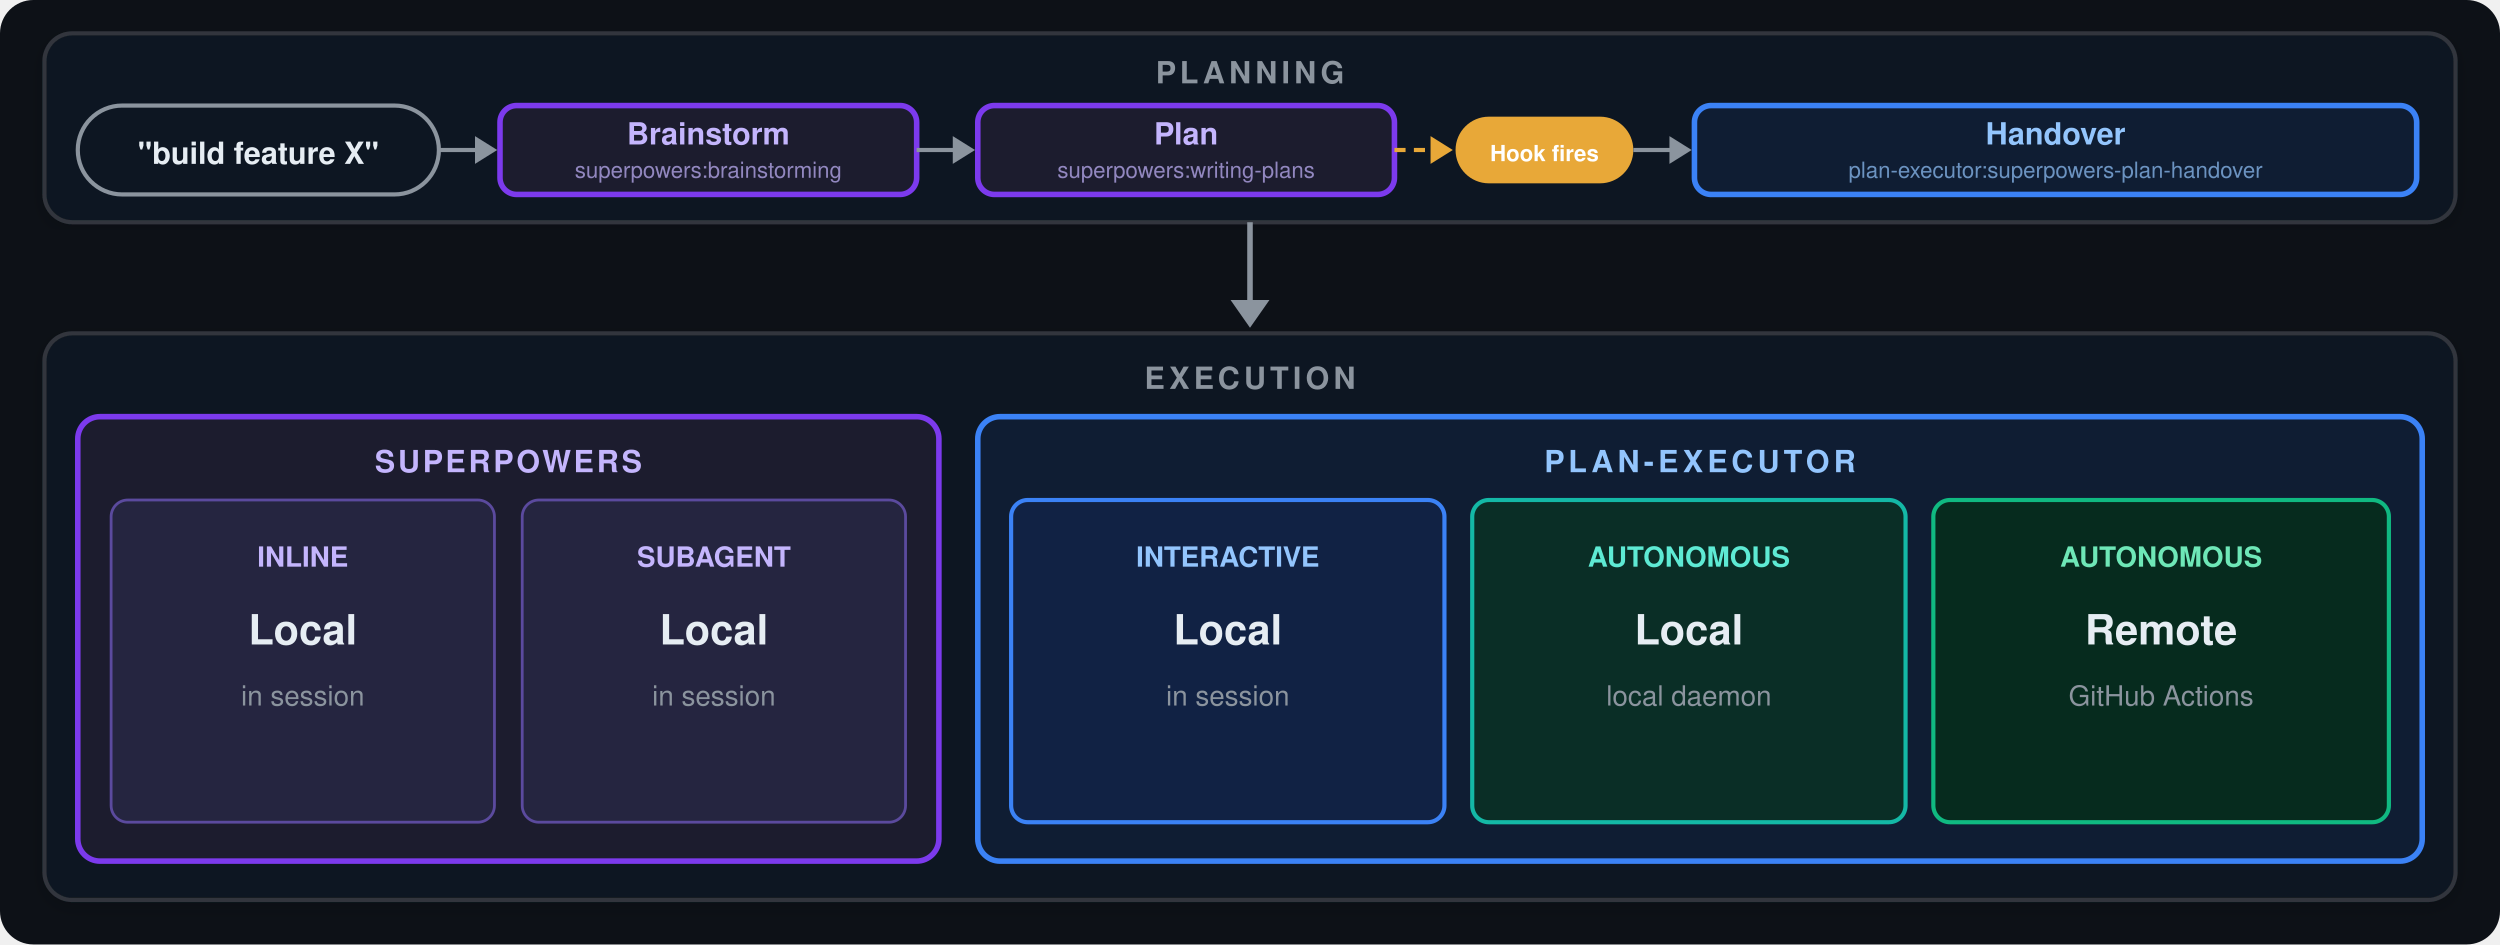
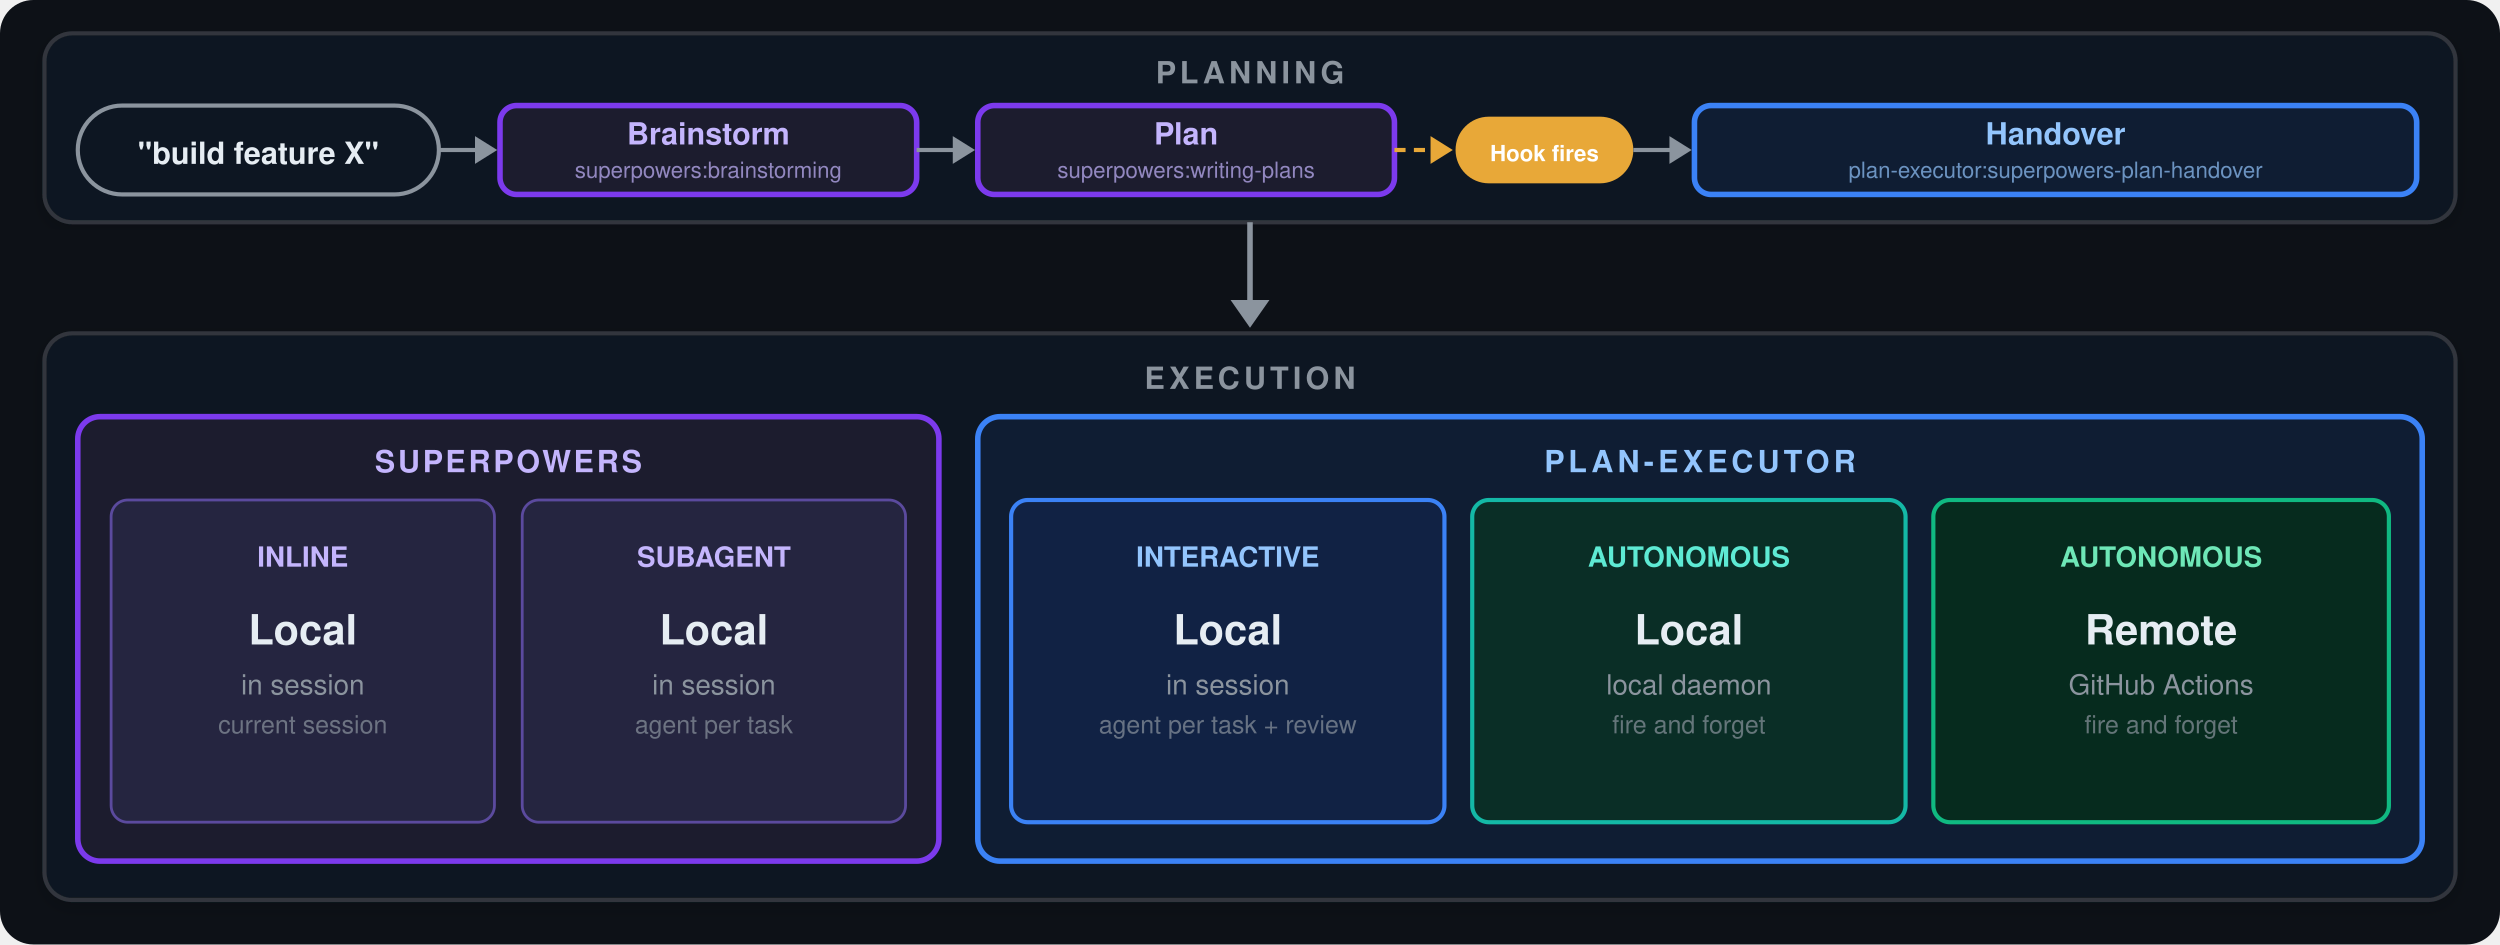
<svg xmlns="http://www.w3.org/2000/svg" viewBox="0 0 900 340" font-family="-apple-system,BlinkMacSystemFont,'Segoe UI',Helvetica,Arial,sans-serif">
  <defs>
    <filter id="shadow" x="-4%" y="-4%" width="108%" height="108%">
      <feDropShadow dx="0" dy="2" stdDeviation="3" flood-opacity="0.15" />
    </filter>
  </defs>
  <rect width="900" height="340" rx="12" fill="#0d1117" />
  <rect x="16" y="12" width="868" height="68" rx="10" fill="#111820" stroke="#30363d" stroke-width="1.5" filter="url(#shadow)" />
  <text x="450" y="30" text-anchor="middle" fill="#8b949e" font-size="11" font-weight="600" letter-spacing="1.5">PLANNING</text>
  <rect x="28" y="38" width="130" height="32" rx="16" fill="none" stroke="#8b949e" stroke-width="1.5" />
  <text x="93" y="59" text-anchor="middle" fill="#e6edf3" font-size="11" font-weight="600">"build feature X"</text>
  <line x1="158" y1="54" x2="174" y2="54" stroke="#8b949e" stroke-width="1.5" />
  <polygon points="171,49 179,54 171,59" fill="#8b949e" />
  <rect x="180" y="38" width="150" height="32" rx="6" fill="#1c1c2e" stroke="#7c3aed" stroke-width="2" />
  <text x="255" y="52" text-anchor="middle" fill="#c4b5fd" font-size="11" font-weight="700">Brainstorm</text>
  <text x="255" y="64" text-anchor="middle" fill="#c4b5fd" font-size="8" opacity="0.7">superpowers:brainstorming</text>
  <line x1="330" y1="54" x2="346" y2="54" stroke="#8b949e" stroke-width="1.5" />
  <polygon points="343,49 351,54 343,59" fill="#8b949e" />
  <rect x="352" y="38" width="150" height="32" rx="6" fill="#1c1c2e" stroke="#7c3aed" stroke-width="2" />
  <text x="427" y="52" text-anchor="middle" fill="#c4b5fd" font-size="11" font-weight="700">Plan</text>
  <text x="427" y="64" text-anchor="middle" fill="#c4b5fd" font-size="8" opacity="0.7">superpowers:writing-plans</text>
  <line x1="502" y1="54" x2="518" y2="54" stroke="#e8a838" stroke-width="1.5" stroke-dasharray="4,3" />
  <polygon points="515,49 523,54 515,59" fill="#e8a838" />
  <rect x="524" y="42" width="64" height="24" rx="12" fill="#e8a838" />
  <text x="556" y="58" text-anchor="middle" fill="#fff" font-size="8" font-weight="600">Hook fires</text>
  <line x1="588" y1="54" x2="604" y2="54" stroke="#8b949e" stroke-width="1.5" />
  <polygon points="601,49 609,54 601,59" fill="#8b949e" />
  <rect x="610" y="38" width="260" height="32" rx="6" fill="#0f1d33" stroke="#3b82f6" stroke-width="2" />
  <text x="740" y="52" text-anchor="middle" fill="#93c5fd" font-size="11" font-weight="700">Handover</text>
  <text x="740" y="64" text-anchor="middle" fill="#93c5fd" font-size="8" opacity="0.7">plan-executor:superpowers-plan-handover</text>
  <line x1="450" y1="80" x2="450" y2="112" stroke="#8b949e" stroke-width="2" />
  <polygon points="443,108 450,118 457,108" fill="#8b949e" />
  <rect x="16" y="120" width="868" height="204" rx="10" fill="#111820" stroke="#30363d" stroke-width="1.5" filter="url(#shadow)" />
  <text x="450" y="140" text-anchor="middle" fill="#8b949e" font-size="11" font-weight="600" letter-spacing="1.5">EXECUTION</text>
  <rect x="28" y="150" width="310" height="160" rx="8" fill="#1c1c2e" stroke="#7c3aed" stroke-width="2" />
  <text x="183" y="170" text-anchor="middle" fill="#c4b5fd" font-size="11" font-weight="600" letter-spacing="1">SUPERPOWERS</text>
  <rect x="40" y="180" width="138" height="116" rx="6" fill="#252540" stroke="#5b4a9e" stroke-width="1" />
  <text x="109" y="204" text-anchor="middle" fill="#c4b5fd" font-size="10" font-weight="600">INLINE</text>
  <text x="109" y="232" text-anchor="middle" fill="#e6edf3" font-size="15" font-weight="600">Local</text>
-   <text x="109" y="254" text-anchor="middle" fill="#8b949e" font-size="10">in session</text>
+   <text x="109" y="250" text-anchor="middle" fill="#8b949e" font-size="10">in session</text>
+   <text x="109" y="264" text-anchor="middle" fill="#8b949e" font-size="9" opacity="0.7">current session</text>
  <rect x="188" y="180" width="138" height="116" rx="6" fill="#252540" stroke="#5b4a9e" stroke-width="1" />
  <text x="257" y="204" text-anchor="middle" fill="#c4b5fd" font-size="10" font-weight="600">SUBAGENT</text>
  <text x="257" y="232" text-anchor="middle" fill="#e6edf3" font-size="15" font-weight="600">Local</text>
-   <text x="257" y="254" text-anchor="middle" fill="#8b949e" font-size="10">in session</text>
+   <text x="257" y="250" text-anchor="middle" fill="#8b949e" font-size="10">in session</text>
+   <text x="257" y="264" text-anchor="middle" fill="#8b949e" font-size="9" opacity="0.7">agent per task</text>
  <rect x="352" y="150" width="520" height="160" rx="8" fill="#0f1d33" stroke="#3b82f6" stroke-width="2" />
  <text x="612" y="170" text-anchor="middle" fill="#93c5fd" font-size="11" font-weight="700" letter-spacing="1.5">PLAN-EXECUTOR</text>
  <rect x="364" y="180" width="156" height="116" rx="6" fill="#112244" stroke="#3b82f6" stroke-width="1.5" />
  <text x="442" y="204" text-anchor="middle" fill="#93c5fd" font-size="10" font-weight="600">INTERACTIVE</text>
  <text x="442" y="232" text-anchor="middle" fill="#e6edf3" font-size="15" font-weight="600">Local</text>
-   <text x="442" y="254" text-anchor="middle" fill="#8b949e" font-size="10">in session</text>
+   <text x="442" y="250" text-anchor="middle" fill="#8b949e" font-size="10">in session</text>
+   <text x="442" y="264" text-anchor="middle" fill="#8b949e" font-size="9" opacity="0.7">agent per task + review</text>
  <rect x="530" y="180" width="156" height="116" rx="6" fill="#0a2e26" stroke="#14b8a6" stroke-width="1.5" />
  <text x="608" y="204" text-anchor="middle" fill="#5eead4" font-size="10" font-weight="600">AUTONOMOUS</text>
  <text x="608" y="232" text-anchor="middle" fill="#e6edf3" font-size="15" font-weight="600">Local</text>
-   <text x="608" y="254" text-anchor="middle" fill="#8b949e" font-size="10">local daemon</text>
+   <text x="608" y="250" text-anchor="middle" fill="#8b949e" font-size="10">local daemon</text>
+   <text x="608" y="264" text-anchor="middle" fill="#8b949e" font-size="9" opacity="0.7">fire and forget</text>
  <rect x="696" y="180" width="164" height="116" rx="6" fill="#062b1e" stroke="#10b981" stroke-width="1.5" />
  <text x="778" y="204" text-anchor="middle" fill="#6ee7b7" font-size="10" font-weight="600">AUTONOMOUS</text>
  <text x="778" y="232" text-anchor="middle" fill="#e6edf3" font-size="15" font-weight="600">Remote</text>
-   <text x="778" y="254" text-anchor="middle" fill="#8b949e" font-size="10">GitHub Actions</text>
+   <text x="778" y="250" text-anchor="middle" fill="#8b949e" font-size="10">GitHub Actions</text>
+   <text x="778" y="264" text-anchor="middle" fill="#8b949e" font-size="9" opacity="0.7">fire and forget</text>
</svg>
